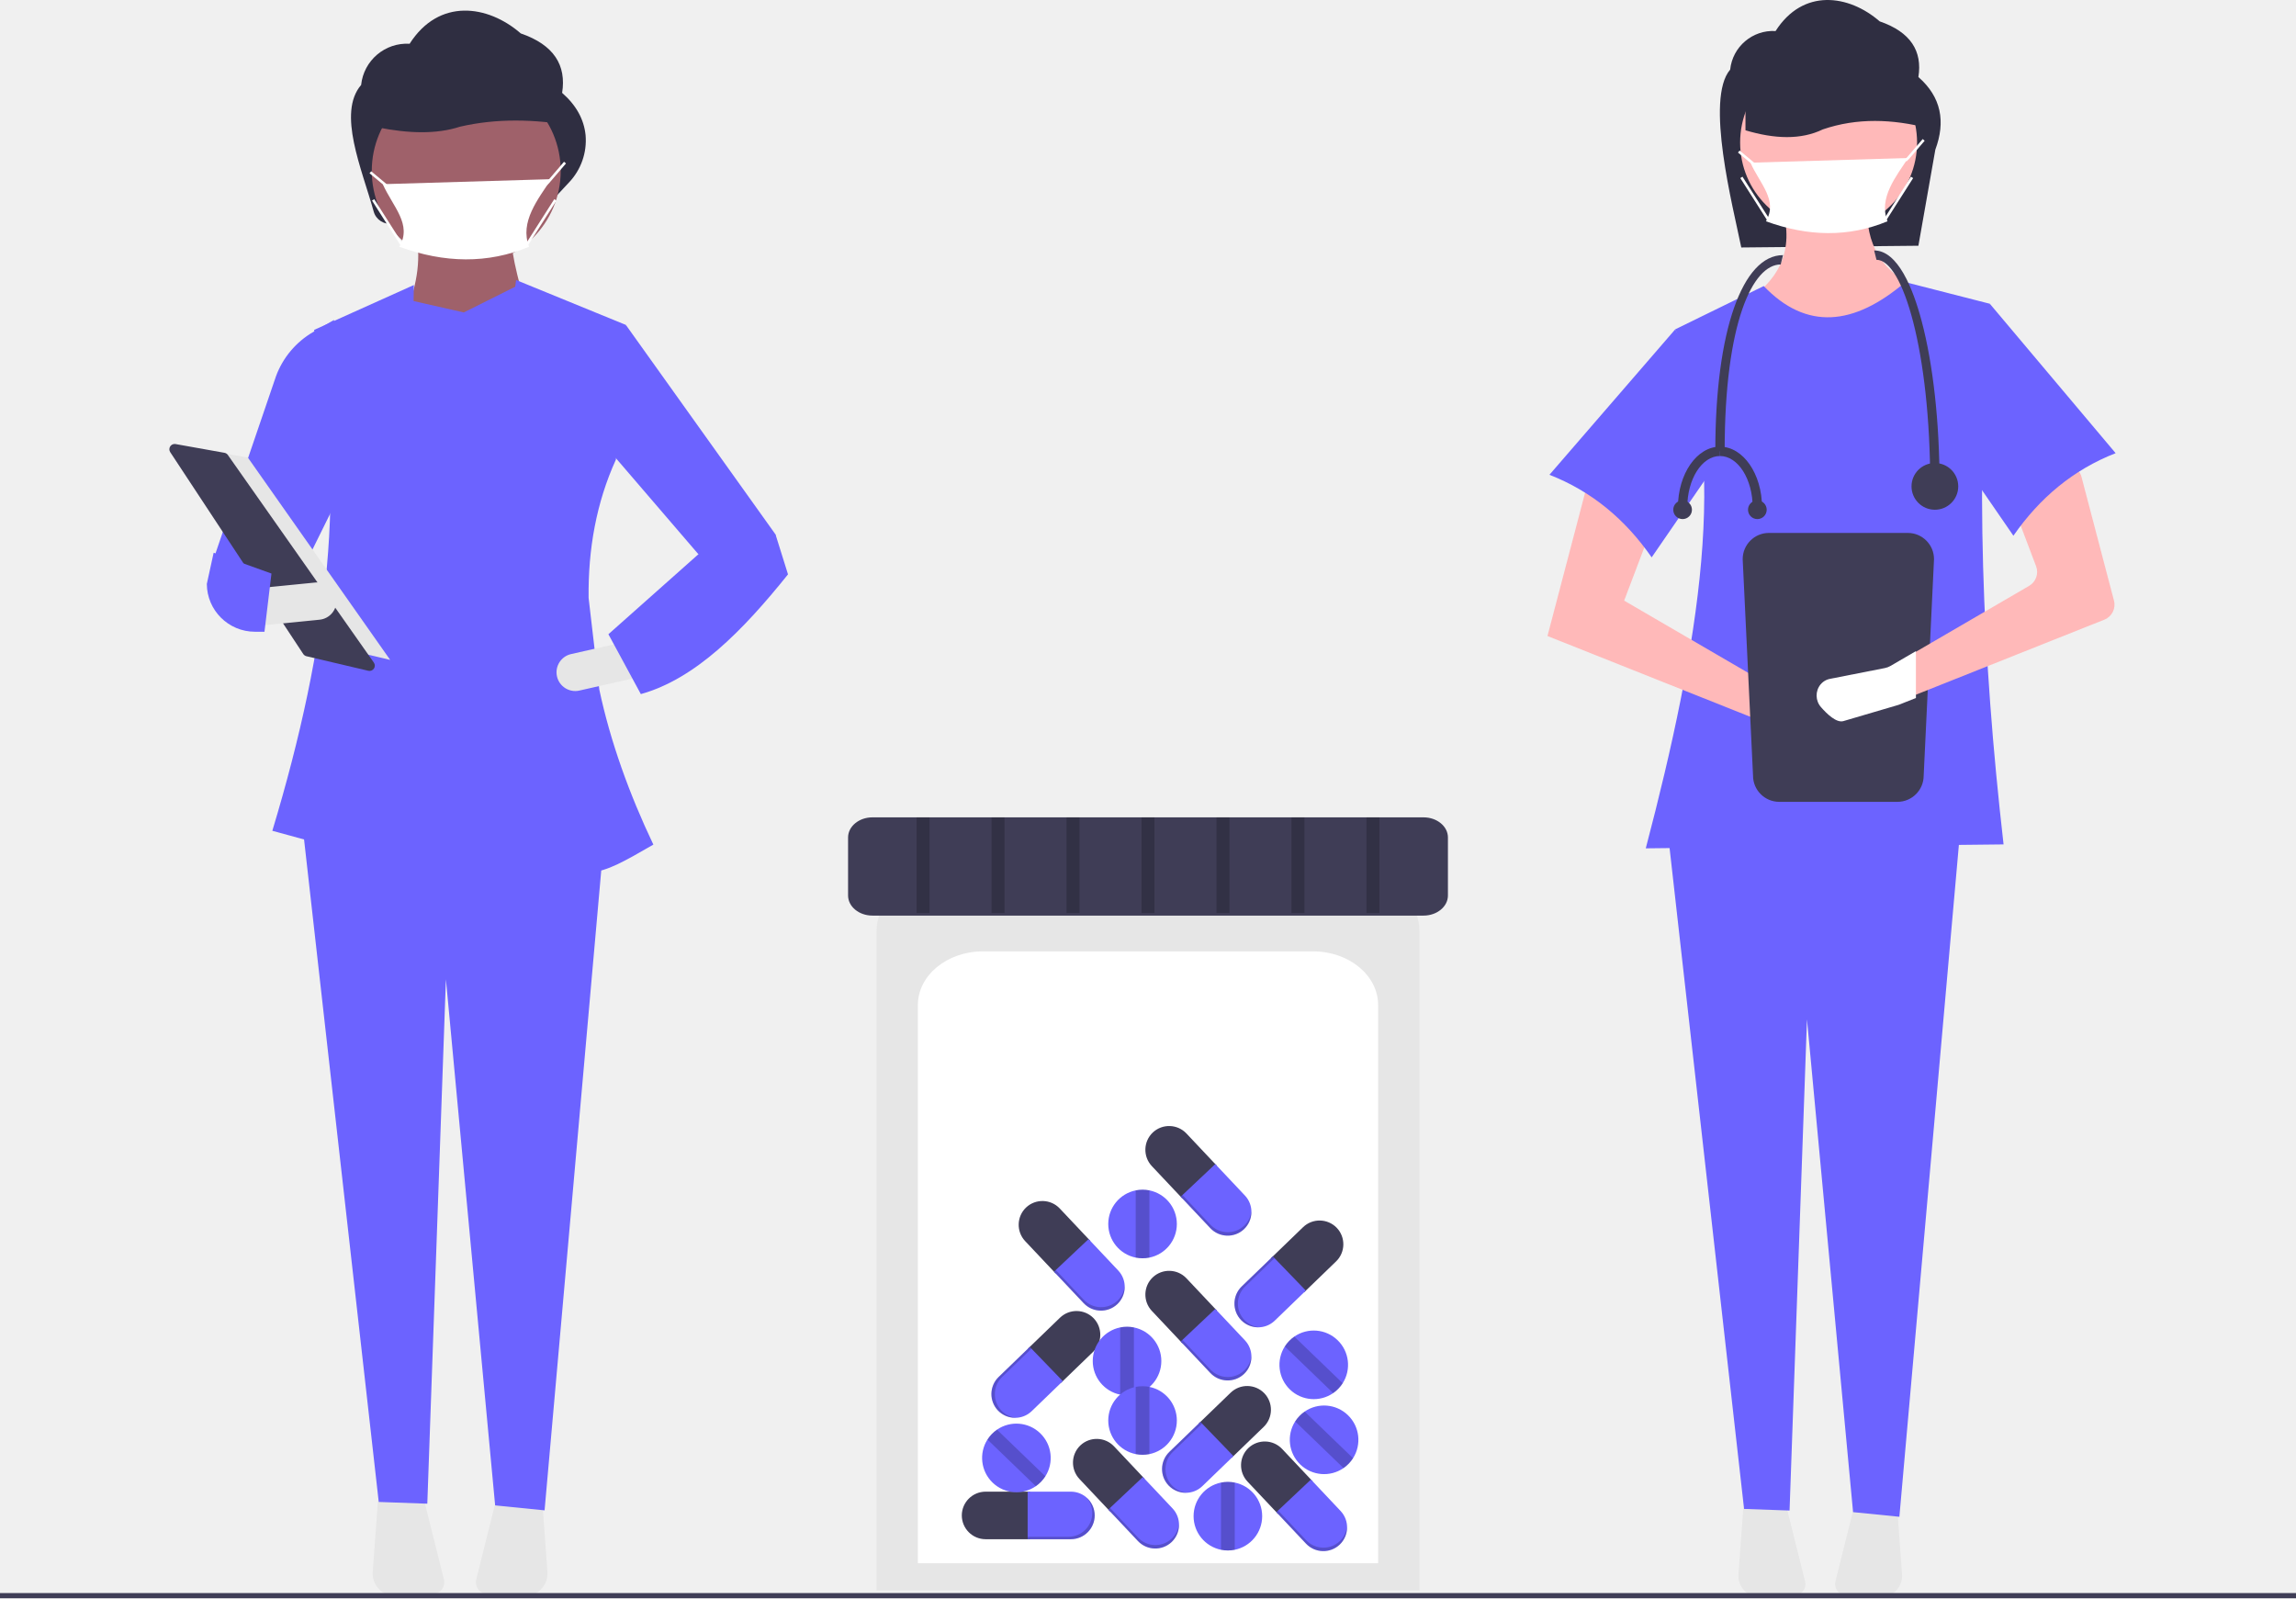
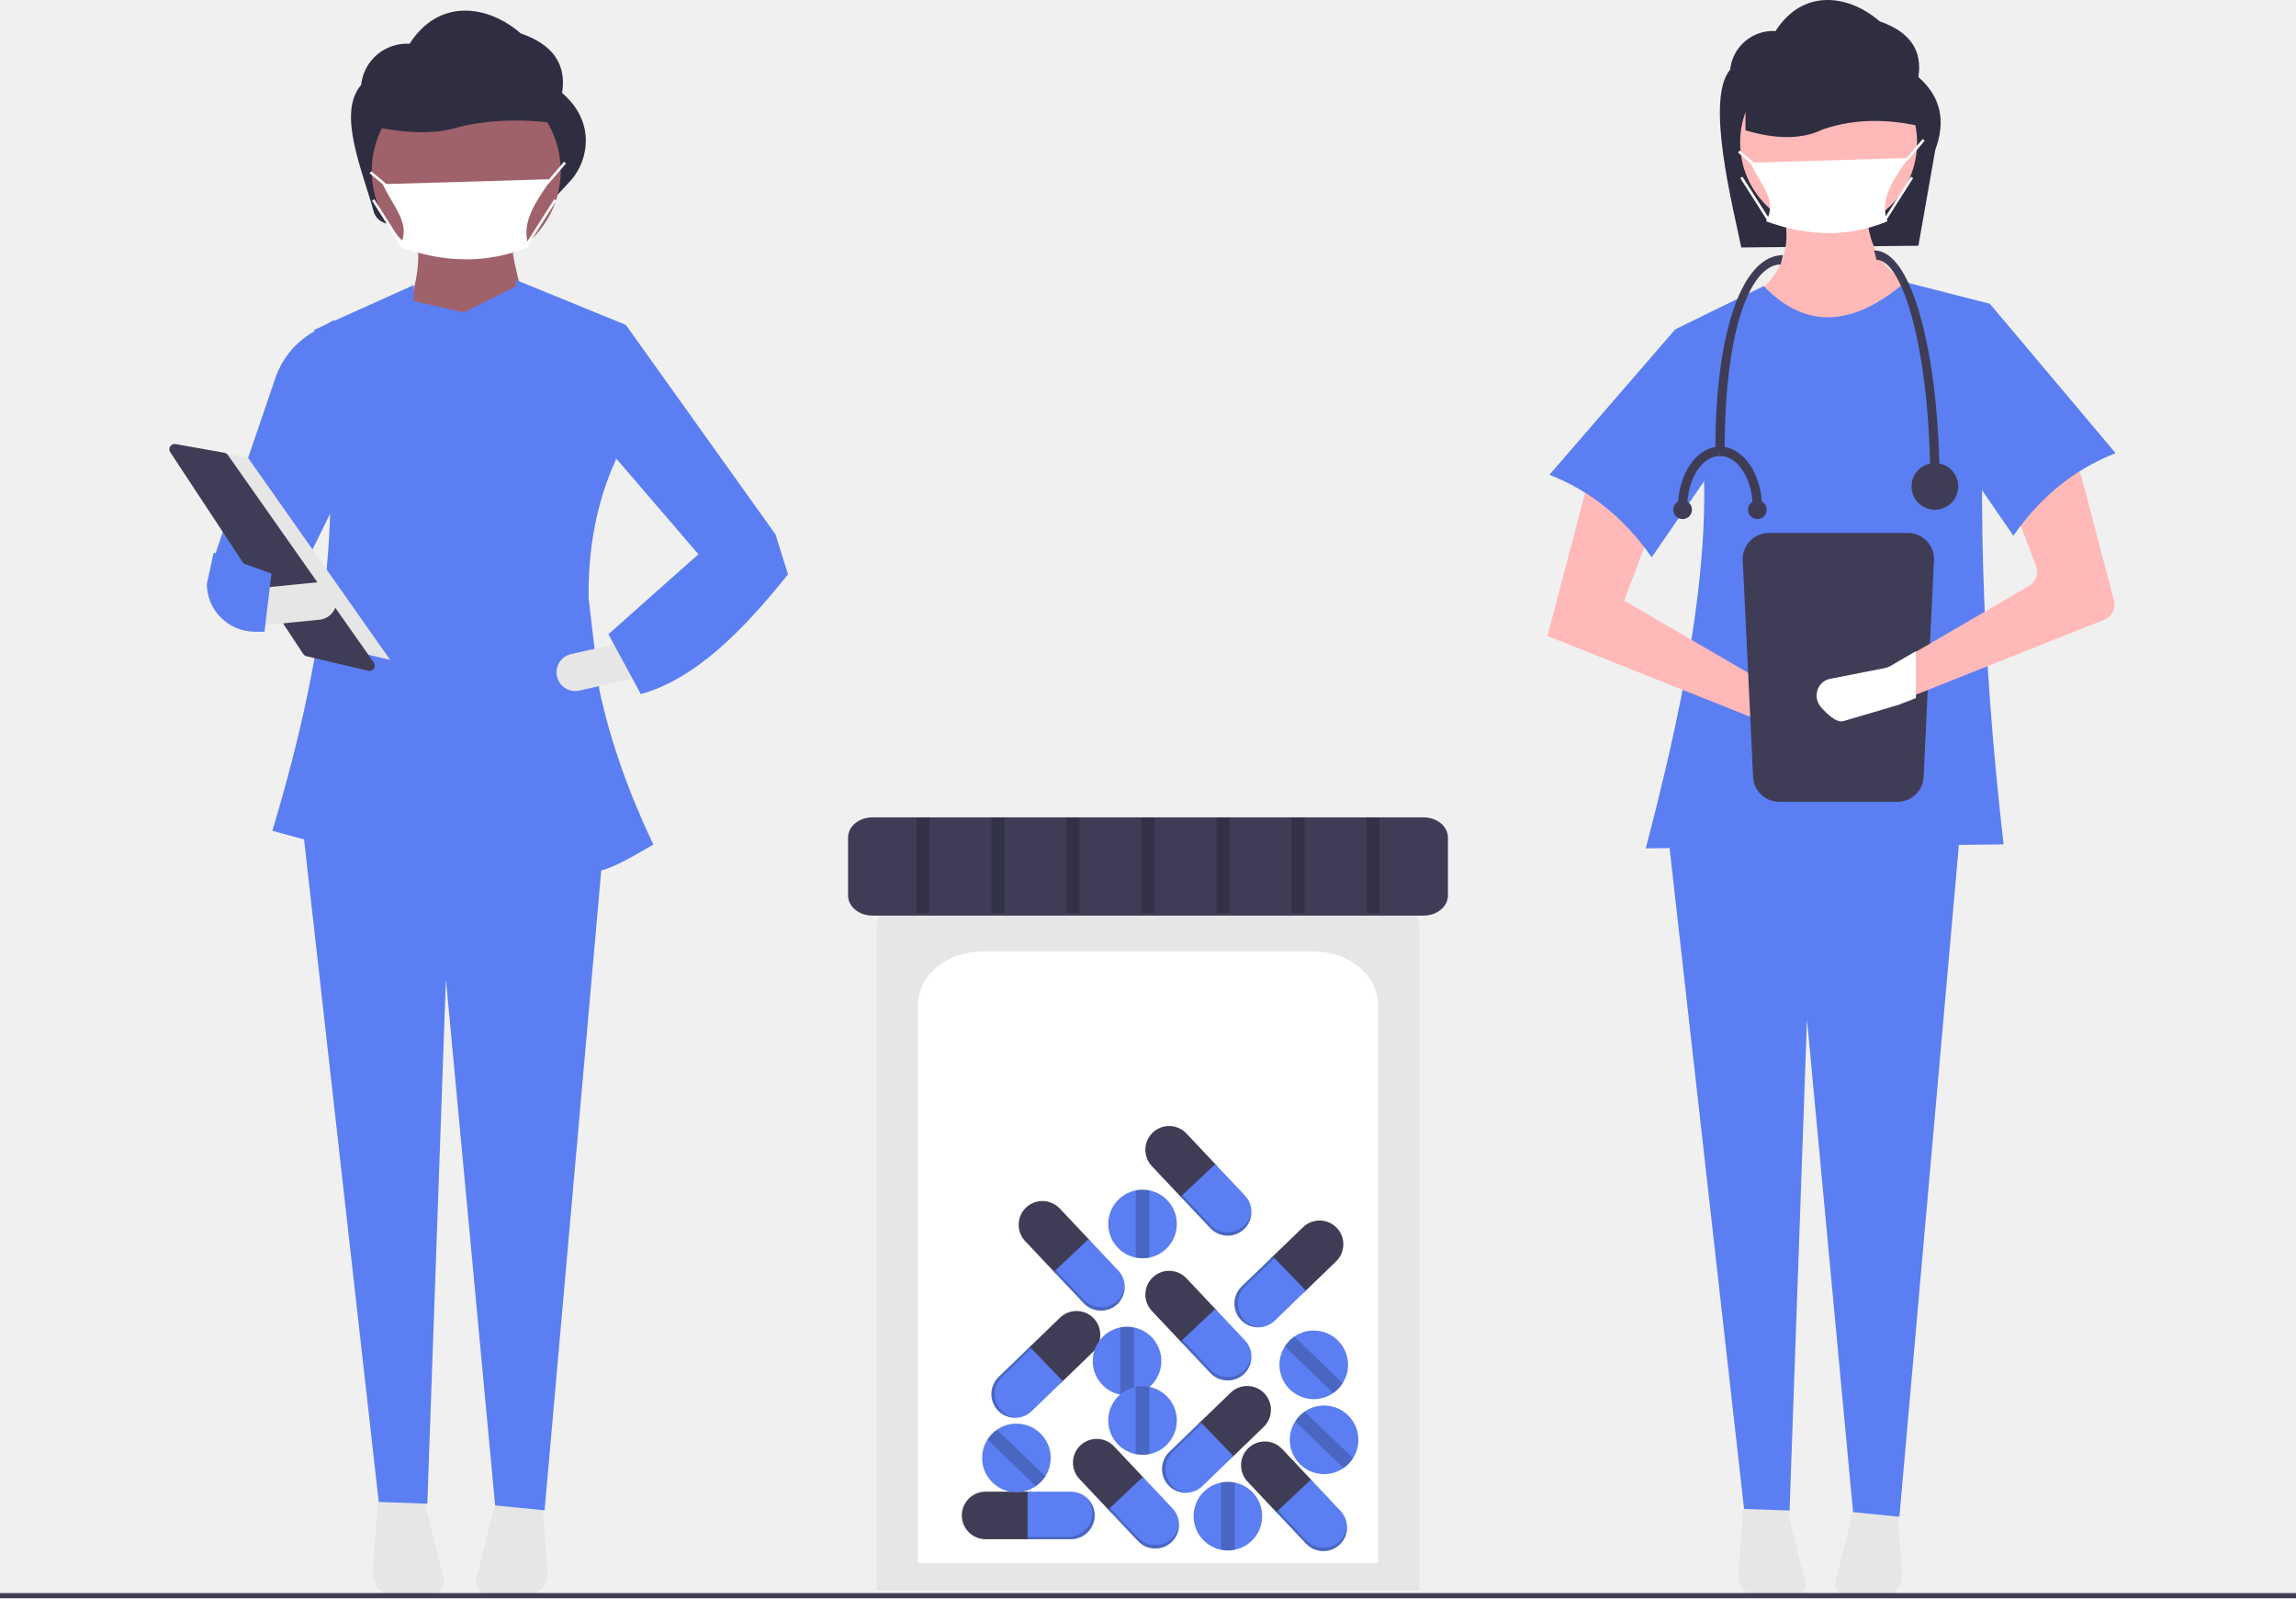
<svg xmlns="http://www.w3.org/2000/svg" id="ba65d029-7b6e-4d16-9739-50ea7099b679" data-name="Layer 1" width="888" height="618.106" viewBox="0 0 888 618.106">
  <path d="M897.957,235.99l-68.502.667c-3.22-15.851-14.038-57.443-4.295-68.787A16.674,16.674,0,0,1,842.723,152.95h0c10.617-16.62,28.302-14.124,40.255-3.745,12.029,4.151,16.565,11.525,14.979,21.532,8.909,7.798,10.552,17.285,6.553,28.085Z" transform="translate(-156 -140.947)" fill="#2f2e41" />
  <path d="M891.362,278.189l-49.422-6.843-9.884-14.447c13.616-9.032,18.434-21.647,12.166-38.778l34.216-.76c-1.603,15.255,3.442,27.067,17.488,34.216Z" transform="translate(-156 -140.947)" fill="#ffb9b9" />
  <path d="M830.255,723.967l-1.89,25.835a8.224,8.224,0,0,0,8.7,8.809L850.335,757.807a4.195,4.195,0,0,0,3.815-5.204l-7.366-29.463Z" transform="translate(-156 -140.947)" fill="#e6e6e6" />
  <path d="M873.216,723.14l-7.366,29.463a4.195,4.195,0,0,0,3.815,5.204l13.27.804a8.224,8.224,0,0,0,8.7-8.809l-1.89-25.835Z" transform="translate(-156 -140.947)" fill="#e6e6e6" />
-   <polygon points="734.602 586.606 716.694 584.809 698.866 394.239 692.128 584.195 674.534 583.565 644.881 320.485 758.172 320.485 734.602 586.606" fill="#6c63ff" />
+   <polygon points="734.602 586.606 716.694 584.809 698.866 394.239 692.128 584.195 674.534 583.565 644.881 320.485 758.172 320.485 734.602 586.606" fill="#5b7ff2" />
  <circle cx="707.229" cy="55.125" r="34.216" fill="#ffb9b9" />
-   <path d="M930.9,467.515l-138.383,1.521c20.537-78.181,32.821-150.804,11.405-200.731l34.216-16.728c16.498,17.208,34.871,15.434,54.745-1.521l32.695,8.364C919.978,323.891,922.488,394.011,930.9,467.515Z" transform="translate(-156 -140.947)" fill="#6c63ff" />
+   <path d="M930.9,467.515l-138.383,1.521c20.537-78.181,32.821-150.804,11.405-200.731l34.216-16.728c16.498,17.208,34.871,15.434,54.745-1.521l32.695,8.364C919.978,323.891,922.488,394.011,930.9,467.515Z" transform="translate(-156 -140.947)" fill="#5b7ff2" />
  <path d="M754.5,386.919l85.919,34.216,19.209,5.65a6.645,6.645,0,0,0,8.322-4.763h0a6.645,6.645,0,0,0-3.783-7.7l-19.946-6.113-60.067-34.976,12.546-33.075L770.467,326.091Z" transform="translate(-156 -140.947)" fill="#ffb9b9" />
-   <path d="M755.26,324.57c16.347,6.377,29.349,17.261,39.538,31.934l31.934-46.381-22.81-41.819Z" transform="translate(-156 -140.947)" fill="#6c63ff" />
+   <path d="M755.26,324.57c16.347,6.377,29.349,17.261,39.538,31.934l31.934-46.381-22.81-41.819Z" transform="translate(-156 -140.947)" fill="#5b7ff2" />
  <path d="M901.792,190.527c-13.887-3.578-27.54-4.069-40.813.469-8.455,4.095-18.608,3.717-29.899.344V157.203l60.959,1.626Z" transform="translate(-156 -140.947)" fill="#2f2e41" />
  <path d="M840.134,347.053A10.145,10.145,0,0,0,830,357.187l4,83.732A10.145,10.145,0,0,0,844.134,451.053h45.732A10.145,10.145,0,0,0,900,440.919l4-83.732A10.145,10.145,0,0,0,893.866,347.053Z" transform="translate(-156 -140.947)" fill="#3f3d56" />
  <path d="M969.89,380.593,895,410.413l-5.65,2.25c-.18.07-.36.13-.55.19l-18.93,5.57c-2.42.71-5.77-2.55-7.73-4.8a6.085,6.085,0,0,1-.16-7.93,6.746,6.746,0,0,1,.86-.83,5.589,5.589,0,0,1,2.5-1.1l18.91-3.72a6.336,6.336,0,0,0,1.93-.72l8.82-5.14,45.79-26.66a6.218,6.218,0,0,0,2.69-7.58l-8.74-23.05a6.211,6.211,0,0,1,2.87-7.68l14.48-7.76a6.206,6.206,0,0,1,8.94,3.9L973.6,373.233A6.219,6.219,0,0,1,969.89,380.593Z" transform="translate(-156 -140.947)" fill="#ffb9b9" />
-   <path d="M974.24,316.206c-16.347,6.377-29.349,17.261-39.538,31.934l-31.934-46.381,22.81-43.34Z" transform="translate(-156 -140.947)" fill="#6c63ff" />
+   <path d="M974.24,316.206c-16.347,6.377-29.349,17.261-39.538,31.934l-31.934-46.381,22.81-43.34Z" transform="translate(-156 -140.947)" fill="#5b7ff2" />
  <path d="M886,226.526c-14.968,6.226-30.663,5.973-47,0,4.754-8.114-2.352-14.469-6-22.66l61-1.813C889.335,209.169,882.452,217.576,886,226.526Z" transform="translate(-156 -140.947)" fill="#fff" />
  <polygon points="737.354 62.46 736.646 61.753 737.646 60.753 743.62 53.781 744.38 54.431 738.38 61.431 737.354 62.46" fill="#fff" />
  <rect x="831" y="198.148" width="1.001" height="7.81" transform="translate(-12.03491 570.5309) rotate(-50.19443)" fill="#fff" />
  <rect x="880.471" y="217.303" width="19.558" height="1" transform="matrix(0.537, -0.84358, 0.84358, 0.537, 72.44944, 710.8936)" fill="#fff" />
  <rect x="834.25" y="208.024" width="1" height="19.558" transform="translate(-142.4296 341.2609) rotate(-32.47119)" fill="#fff" />
  <path d="M897,392.768V410.885l-6.307,2.512c-.201.078-.402.145-.614.212L868.949,419.826c-2.701.792-6.441-2.846-8.628-5.358a6.792,6.792,0,0,1-.179-8.852,7.53,7.53,0,0,1,.96-.926,6.238,6.238,0,0,1,2.791-1.228l21.108-4.152a7.072,7.072,0,0,0,2.154-.804Z" transform="translate(-156 -140.947)" fill="#fff" />
  <path d="M906.14,328.149h-3.614c0-51.111-10.523-86.729-20.779-86.729l-.903-3.614c9.197,0,15.06,14.824,18.36,27.26C903.677,281.926,906.14,304.329,906.14,328.149Z" transform="translate(-156 -140.947)" fill="#3f3d56" />
  <path d="M823.025,315.501H819.411c0-46.809,10.596-75.888,26.199-75.888l-.903,3.614C833.914,243.227,823.025,265.575,823.025,315.501Z" transform="translate(-156 -140.947)" fill="#3f3d56" />
  <circle cx="748.333" cy="188.105" r="9.034" fill="#3f3d56" />
  <path d="M808.57,337.183h-3.614c0-12.952,7.295-23.489,16.262-23.489v3.614C814.244,317.308,808.57,326.224,808.57,337.183Z" transform="translate(-156 -140.947)" fill="#3f3d56" />
  <path d="M837.479,337.183h-3.614c0-10.959-5.674-19.875-12.648-19.875v-3.614C830.185,313.694,837.479,324.231,837.479,337.183Z" transform="translate(-156 -140.947)" fill="#3f3d56" />
  <circle cx="679.673" cy="197.14" r="3.614" fill="#3f3d56" />
  <circle cx="650.763" cy="197.14" r="3.614" fill="#3f3d56" />
  <path d="M371.271,216.644,307.805,227.392a6.424,6.424,0,0,1-7.27-4.613c-4.585-16.549-14.172-38.139-4.864-48.977a17.805,17.805,0,0,1,18.755-15.933h0c11.338-17.747,30.222-15.083,42.986-3.999,12.845,4.432,17.688,12.307,15.995,22.992,5.549,4.857,8.459,10.329,9.072,16.334a23.589,23.589,0,0,1-6.454,18.351Z" transform="translate(-156 -140.947)" fill="#2f2e41" />
  <path d="M361.403,266.609l-49.2-2.894c4.822-11.067,6.748-21.724,4.824-31.836h36.659C353.602,239.644,357.466,253.074,361.403,266.609Z" transform="translate(-156 -140.947)" fill="#9f616a" />
  <path d="M302.18,721.236l-2.018,27.588a8.782,8.782,0,0,0,9.29,9.407l14.17-.858a4.479,4.479,0,0,0,4.074-5.557l-7.866-31.462Z" transform="translate(-156 -140.947)" fill="#e6e6e6" />
  <path d="M348.055,720.353l-7.866,31.462a4.479,4.479,0,0,0,4.074,5.557l14.17.858a8.782,8.782,0,0,0,9.29-9.407l-2.018-27.588Z" transform="translate(-156 -140.947)" fill="#e6e6e6" />
-   <polygon points="210.62 584.119 191.498 582.2 172.46 378.701 165.265 581.544 146.478 580.871 114.813 299.944 235.79 299.944 210.62 584.119" fill="#6c63ff" />
+   <polygon points="210.62 584.119 191.498 582.2 172.46 378.701 165.265 581.544 146.478 580.871 114.813 299.944 235.79 299.944 210.62 584.119" fill="#5b7ff2" />
  <circle cx="180.323" cy="66.107" r="36.537" fill="#9f616a" />
  <path d="M377.502,189.6c-14.829-2.583-29.409-2.937-43.582.339-9.028,2.955-19.87,2.683-31.928.248V165.548l65.094,1.173Z" transform="translate(-156 -140.947)" fill="#2f2e41" />
  <path d="M360.639,236.37c-15.984,6.649-32.744,6.379-50.189,0,5.076-8.664-2.512-15.45-6.407-24.197l65.138-1.936C364.2,217.836,356.85,226.813,360.639,236.37Z" transform="translate(-156 -140.947)" fill="#fff" />
  <rect x="301.941" y="206.067" width="1.001" height="8.34" transform="translate(-208.685 167.0441) rotate(-50.19486)" fill="#fff" />
  <rect x="354.735" y="226.556" width="20.885" height="1" transform="matrix(0.537, -0.84358, 0.84358, 0.537, -178.4638, 272.2359)" fill="#fff" />
  <rect x="305.412" y="216.614" width="1" height="20.885" transform="matrix(0.84366, -0.53687, 0.53687, 0.84366, -230.0748, 58.78582)" fill="#fff" />
-   <path d="M266.861,373.693l-27.977-17.365,23.859-69.879a32.965,32.965,0,0,1,14.41-17.116l8.037-4.653.699,70.495Z" transform="translate(-156 -140.947)" fill="#6c63ff" />
-   <path d="M387.789,407.631,383.65,372.179c-.221-18.713,2.962-36.805,10.554-53.475l3.859-52.095L355.615,249.245c-.13.865-.241,1.729-.365,2.594l-19.894,9.947-19.402-4.409.107-6.202-38.589,17.365c12.761,59.328,5.801,120.938-16.144,193.709l50.837,13.901.423-24.41,45.307-3.236c.467,7.92.842,15.699,1.059,23.305,25.565,9.412,26.443,9.256,49.737-4.22C399.415,448.084,392.07,427.79,387.789,407.631Z" transform="translate(-156 -140.947)" fill="#6c63ff" />
-   <polygon points="297.051 224.063 271.004 215.381 229.34 166.878 242.062 125.663 299.945 206.699 297.051 224.063" fill="#6c63ff" />
+   <path d="M266.861,373.693l-27.977-17.365,23.859-69.879a32.965,32.965,0,0,1,14.41-17.116l8.037-4.653.699,70.495Z" transform="translate(-156 -140.947)" fill="#5b7ff2" />
+   <path d="M387.789,407.631,383.65,372.179c-.221-18.713,2.962-36.805,10.554-53.475l3.859-52.095L355.615,249.245c-.13.865-.241,1.729-.365,2.594l-19.894,9.947-19.402-4.409.107-6.202-38.589,17.365c12.761,59.328,5.801,120.938-16.144,193.709l50.837,13.901.423-24.41,45.307-3.236c.467,7.92.842,15.699,1.059,23.305,25.565,9.412,26.443,9.256,49.737-4.22C399.415,448.084,392.07,427.79,387.789,407.631Z" transform="translate(-156 -140.947)" fill="#5b7ff2" />
+   <polygon points="297.051 224.063 271.004 215.381 229.34 166.878 242.062 125.663 299.945 206.699 297.051 224.063" fill="#5b7ff2" />
  <path d="M371.419,402.56a7.246,7.246,0,0,0,8.655,5.459l22.111-5.007-3.196-14.113-22.111,5.006a7.237,7.237,0,0,0-5.459,8.655Z" transform="translate(-156 -140.947)" fill="#e6e6e6" />
-   <path d="M391.309,386.234l12.541,23.153c21.094-5.883,39.376-24.431,56.918-46.306l-4.824-15.435-29.906,7.718Z" transform="translate(-156 -140.947)" fill="#6c63ff" />
+   <path d="M391.309,386.234l12.541,23.153c21.094-5.883,39.376-24.431,56.918-46.306l-4.824-15.435-29.906,7.718Z" transform="translate(-156 -140.947)" fill="#5b7ff2" />
  <polygon points="71.79 172.661 95.866 176.96 150.897 255.207 121.662 248.328 71.79 172.661" fill="#e6e6e6" />
  <path d="M223.52,312.65a2.048,2.048,0,0,0-1.68,3.173l51.439,78.046a2.041,2.041,0,0,0,1.239.865l23.933,5.631a2.044,2.044,0,0,0,2.14-3.166L244.114,316.896a2.032,2.032,0,0,0-1.313-.836L223.906,312.685A2.217,2.217,0,0,0,223.52,312.65Z" transform="translate(-156 -140.947)" fill="#3f3d56" />
  <path d="M255.608,368.452l1.43,14.4,22.56-2.239a7.235,7.235,0,0,0-1.429-14.4Z" transform="translate(-156 -140.947)" fill="#e6e6e6" />
-   <path d="M235.991,366.784a18.609,18.609,0,0,0,18.587,18.485h3.71l2.701-22.505-22.36-8.05Z" transform="translate(-156 -140.947)" fill="#6c63ff" />
+   <path d="M235.991,366.784a18.609,18.609,0,0,0,18.587,18.485h3.71l2.701-22.505-22.36-8.05Z" transform="translate(-156 -140.947)" fill="#5b7ff2" />
  <polygon points="211.399 71.78 210.692 71.073 211.76 70.005 218.141 62.558 218.9 63.208 212.493 70.683 211.399 71.78" fill="#fff" />
  <rect y="616.106" width="888" height="2" fill="#3f3d56" />
  <path d="M495,756.053H705V501.337c0-13.488-13.285-24.46-29.614-24.46H524.614c-16.33,0-29.614,10.973-29.614,24.46Z" transform="translate(-156 -140.947)" fill="#e6e6e6" />
  <path d="M511,745.52H689V529.617c0-11.432-11.261-20.733-25.102-20.733H536.102C522.26,508.884,511,518.185,511,529.617Z" transform="translate(-156 -140.947)" fill="#fff" />
  <path d="M493.414,457.053c-5.19,0-9.414,3.488-9.414,7.775v22.444c0,4.287,4.223,7.775,9.414,7.775H706.587c5.19,0,9.413-3.488,9.413-7.775V464.828c0-4.287-4.223-7.775-9.413-7.775Z" transform="translate(-156 -140.947)" fill="#3f3d56" />
  <path d="M537.181,717.836a9.224,9.224,0,0,0-9.197,9.197v0a9.224,9.224,0,0,0,9.197,9.197H554.395V717.836Z" transform="translate(-156 -140.947)" fill="#3f3d56" />
-   <path d="M570.194,717.836H553.452V736.229h16.743a9.224,9.224,0,0,0,9.197-9.197v0A9.224,9.224,0,0,0,570.194,717.836Z" transform="translate(-156 -140.947)" fill="#6c63ff" />
+   <path d="M570.194,717.836H553.452V736.229h16.743a9.224,9.224,0,0,0,9.197-9.197v0A9.224,9.224,0,0,0,570.194,717.836Z" transform="translate(-156 -140.947)" fill="#5b7ff2" />
  <path d="M576.196,720.088a9.144,9.144,0,0,1,2.252,6.001v0a9.224,9.224,0,0,1-9.197,9.197H553.452v.943h16.743a9.224,9.224,0,0,0,9.197-9.197v0A9.177,9.177,0,0,0,576.196,720.088Z" transform="translate(-156 -140.947)" opacity="0.2" />
  <path d="M614.861,579.31a9.224,9.224,0,0,0-13-.384l0,0a9.224,9.224,0,0,0-.384,13l11.808,12.526,13.384-12.617Z" transform="translate(-156 -140.947)" fill="#3f3d56" />
-   <path d="M637.507,603.332l-11.484-12.183L612.638,603.766l11.484,12.183a9.224,9.224,0,0,0,13.0.384l0,0A9.224,9.224,0,0,0,637.507,603.332Z" transform="translate(-156 -140.947)" fill="#6c63ff" />
+   <path d="M637.507,603.332l-11.484-12.183L612.638,603.766l11.484,12.183a9.224,9.224,0,0,0,13.0.384l0,0A9.224,9.224,0,0,0,637.507,603.332Z" transform="translate(-156 -140.947)" fill="#5b7ff2" />
  <path d="M639.984,609.244a9.144,9.144,0,0,1-2.822,5.755l0,0a9.224,9.224,0,0,1-13-.384L613.324,603.119l-.686.647,11.484,12.183a9.224,9.224,0,0,0,13.0.384l0,0A9.177,9.177,0,0,0,639.984,609.244Z" transform="translate(-156 -140.947)" opacity="0.2" />
  <path d="M565.861,608.31a9.224,9.224,0,0,0-13-.384l0,0a9.224,9.224,0,0,0-.384,13l11.808,12.526,13.384-12.617Z" transform="translate(-156 -140.947)" fill="#3f3d56" />
-   <path d="M588.507,632.332l-11.484-12.183L563.638,632.766l11.484,12.183a9.224,9.224,0,0,0,13.0.384l0,0A9.224,9.224,0,0,0,588.507,632.332Z" transform="translate(-156 -140.947)" fill="#6c63ff" />
+   <path d="M588.507,632.332l-11.484-12.183L563.638,632.766l11.484,12.183a9.224,9.224,0,0,0,13.0.384l0,0A9.224,9.224,0,0,0,588.507,632.332Z" transform="translate(-156 -140.947)" fill="#5b7ff2" />
  <path d="M590.984,638.244a9.144,9.144,0,0,1-2.822,5.755l0,0a9.224,9.224,0,0,1-13-.384L564.324,632.119l-.686.647,11.484,12.183a9.224,9.224,0,0,0,13.0.384l0,0A9.177,9.177,0,0,0,590.984,638.244Z" transform="translate(-156 -140.947)" opacity="0.2" />
  <path d="M614.861,635.31a9.224,9.224,0,0,0-13-.384l0,0a9.224,9.224,0,0,0-.384,13l11.808,12.526,13.384-12.617Z" transform="translate(-156 -140.947)" fill="#3f3d56" />
-   <path d="M637.507,659.332l-11.484-12.183L612.638,659.766l11.484,12.183a9.224,9.224,0,0,0,13.0.384l0,0A9.224,9.224,0,0,0,637.507,659.332Z" transform="translate(-156 -140.947)" fill="#6c63ff" />
+   <path d="M637.507,659.332l-11.484-12.183L612.638,659.766l11.484,12.183a9.224,9.224,0,0,0,13.0.384l0,0A9.224,9.224,0,0,0,637.507,659.332Z" transform="translate(-156 -140.947)" fill="#5b7ff2" />
  <path d="M639.984,665.244a9.144,9.144,0,0,1-2.822,5.755l0,0a9.224,9.224,0,0,1-13-.384L613.324,659.119l-.686.647,11.484,12.183a9.224,9.224,0,0,0,13.0.384l0,0A9.177,9.177,0,0,0,639.984,665.244Z" transform="translate(-156 -140.947)" opacity="0.2" />
  <path d="M644.754,692.777a9.224,9.224,0,0,0,.226-13.004l0,0a9.224,9.224,0,0,0-13.004-.226L619.594,691.506l12.778,13.23Z" transform="translate(-156 -140.947)" fill="#3f3d56" />
-   <path d="M621.008,715.712l12.043-11.632L620.272,690.851,608.23,702.482a9.224,9.224,0,0,0-.226,13.004l0,0A9.224,9.224,0,0,0,621.008,715.712Z" transform="translate(-156 -140.947)" fill="#6c63ff" />
+   <path d="M621.008,715.712l12.043-11.632L620.272,690.851,608.23,702.482a9.224,9.224,0,0,0-.226,13.004l0,0A9.224,9.224,0,0,0,621.008,715.712Z" transform="translate(-156 -140.947)" fill="#5b7ff2" />
  <path d="M615.127,718.261a9.144,9.144,0,0,1-5.789-2.752l0,0a9.224,9.224,0,0,1,.226-13.004L620.928,691.529l-.655-.678L608.23,702.482a9.224,9.224,0,0,0-.226,13.004l0,0A9.177,9.177,0,0,0,615.127,718.261Z" transform="translate(-156 -140.947)" opacity="0.2" />
  <path d="M578.754,663.777a9.224,9.224,0,0,0,.226-13.004l0,0a9.224,9.224,0,0,0-13.004-.226L553.594,662.506l12.778,13.23Z" transform="translate(-156 -140.947)" fill="#3f3d56" />
-   <path d="M555.008,686.712l12.043-11.632L554.272,661.851,542.23,673.482a9.224,9.224,0,0,0-.226,13.004l0,0A9.224,9.224,0,0,0,555.008,686.712Z" transform="translate(-156 -140.947)" fill="#6c63ff" />
+   <path d="M555.008,686.712l12.043-11.632L554.272,661.851,542.23,673.482a9.224,9.224,0,0,0-.226,13.004l0,0A9.224,9.224,0,0,0,555.008,686.712Z" transform="translate(-156 -140.947)" fill="#5b7ff2" />
  <path d="M549.127,689.261a9.144,9.144,0,0,1-5.789-2.752l0,0a9.224,9.224,0,0,1,.226-13.004L554.928,662.529l-.655-.678L542.23,673.482a9.224,9.224,0,0,0-.226,13.004l0,0A9.177,9.177,0,0,0,549.127,689.261Z" transform="translate(-156 -140.947)" opacity="0.2" />
  <path d="M672.754,628.777a9.224,9.224,0,0,0,.226-13.004l0,0a9.224,9.224,0,0,0-13.004-.226L647.594,627.506l12.778,13.23Z" transform="translate(-156 -140.947)" fill="#3f3d56" />
-   <path d="M649.008,651.712l12.043-11.632L648.272,626.851,636.23,638.482a9.224,9.224,0,0,0-.226,13.004l0,0A9.224,9.224,0,0,0,649.008,651.712Z" transform="translate(-156 -140.947)" fill="#6c63ff" />
+   <path d="M649.008,651.712l12.043-11.632L648.272,626.851,636.23,638.482a9.224,9.224,0,0,0-.226,13.004l0,0A9.224,9.224,0,0,0,649.008,651.712Z" transform="translate(-156 -140.947)" fill="#5b7ff2" />
  <path d="M643.127,654.261a9.144,9.144,0,0,1-5.789-2.752l0,0a9.224,9.224,0,0,1,.226-13.004L648.928,627.529l-.655-.678L636.23,638.482a9.224,9.224,0,0,0-.226,13.004l0,0A9.177,9.177,0,0,0,643.127,654.261Z" transform="translate(-156 -140.947)" opacity="0.2" />
  <path d="M651.861,701.31a9.224,9.224,0,0,0-13-.384l0,0a9.224,9.224,0,0,0-.384,13l11.808,12.526,13.384-12.617Z" transform="translate(-156 -140.947)" fill="#3f3d56" />
-   <path d="M674.507,725.332l-11.484-12.183L649.638,725.766l11.484,12.183a9.224,9.224,0,0,0,13.0.384l0,0A9.224,9.224,0,0,0,674.507,725.332Z" transform="translate(-156 -140.947)" fill="#6c63ff" />
+   <path d="M674.507,725.332l-11.484-12.183L649.638,725.766l11.484,12.183a9.224,9.224,0,0,0,13.0.384l0,0A9.224,9.224,0,0,0,674.507,725.332Z" transform="translate(-156 -140.947)" fill="#5b7ff2" />
  <path d="M676.984,731.244a9.144,9.144,0,0,1-2.822,5.755l0,0a9.224,9.224,0,0,1-13-.384L650.324,725.119l-.686.647,11.484,12.183a9.224,9.224,0,0,0,13.0.384l0,0A9.177,9.177,0,0,0,676.984,731.244Z" transform="translate(-156 -140.947)" opacity="0.2" />
  <path d="M586.861,700.31a9.224,9.224,0,0,0-13-.384l0,0a9.224,9.224,0,0,0-.384,13l11.808,12.526,13.384-12.617Z" transform="translate(-156 -140.947)" fill="#3f3d56" />
-   <path d="M609.507,724.332l-11.484-12.183L584.638,724.766l11.484,12.183a9.224,9.224,0,0,0,13.0.384l0,0A9.224,9.224,0,0,0,609.507,724.332Z" transform="translate(-156 -140.947)" fill="#6c63ff" />
+   <path d="M609.507,724.332l-11.484-12.183L584.638,724.766l11.484,12.183a9.224,9.224,0,0,0,13.0.384l0,0A9.224,9.224,0,0,0,609.507,724.332Z" transform="translate(-156 -140.947)" fill="#5b7ff2" />
  <path d="M611.984,730.244a9.144,9.144,0,0,1-2.822,5.755l0,0a9.224,9.224,0,0,1-13-.384L585.324,724.119l-.686.647,11.484,12.183a9.224,9.224,0,0,0,13.0.384l0,0A9.177,9.177,0,0,0,611.984,730.244Z" transform="translate(-156 -140.947)" opacity="0.2" />
-   <path d="M605.158,667.316A13.263,13.263,0,0,1,594.547,680.314a13.395,13.395,0,0,1-5.305,0,13.266,13.266,0,0,1,0-25.996,13.397,13.397,0,0,1,5.305,0A13.263,13.263,0,0,1,605.158,667.316Z" transform="translate(-156 -140.947)" fill="#6c63ff" />
+   <path d="M605.158,667.316A13.263,13.263,0,0,1,594.547,680.314a13.395,13.395,0,0,1-5.305,0,13.266,13.266,0,0,1,0-25.996,13.397,13.397,0,0,1,5.305,0A13.263,13.263,0,0,1,605.158,667.316Z" transform="translate(-156 -140.947)" fill="#5b7ff2" />
  <path d="M594.547,654.318V680.314a13.395,13.395,0,0,1-5.305,0V654.318a13.397,13.397,0,0,1,5.305,0Z" transform="translate(-156 -140.947)" opacity="0.2" />
-   <path d="M611.158,614.316A13.263,13.263,0,0,1,600.547,627.314a13.395,13.395,0,0,1-5.305,0,13.266,13.266,0,0,1,0-25.996,13.397,13.397,0,0,1,5.305,0A13.263,13.263,0,0,1,611.158,614.316Z" transform="translate(-156 -140.947)" fill="#6c63ff" />
+   <path d="M611.158,614.316A13.263,13.263,0,0,1,600.547,627.314a13.395,13.395,0,0,1-5.305,0,13.266,13.266,0,0,1,0-25.996,13.397,13.397,0,0,1,5.305,0A13.263,13.263,0,0,1,611.158,614.316Z" transform="translate(-156 -140.947)" fill="#5b7ff2" />
  <path d="M600.547,601.318V627.314a13.395,13.395,0,0,1-5.305,0V601.318a13.397,13.397,0,0,1,5.305,0Z" transform="translate(-156 -140.947)" opacity="0.2" />
-   <path d="M611.158,690.316A13.263,13.263,0,0,1,600.547,703.314a13.395,13.395,0,0,1-5.305,0,13.266,13.266,0,0,1,0-25.996,13.397,13.397,0,0,1,5.305,0A13.263,13.263,0,0,1,611.158,690.316Z" transform="translate(-156 -140.947)" fill="#6c63ff" />
+   <path d="M611.158,690.316A13.263,13.263,0,0,1,600.547,703.314a13.395,13.395,0,0,1-5.305,0,13.266,13.266,0,0,1,0-25.996,13.397,13.397,0,0,1,5.305,0A13.263,13.263,0,0,1,611.158,690.316Z" transform="translate(-156 -140.947)" fill="#5b7ff2" />
  <path d="M600.547,677.318V703.314a13.395,13.395,0,0,1-5.305,0V677.318a13.397,13.397,0,0,1,5.305,0Z" transform="translate(-156 -140.947)" opacity="0.2" />
-   <path d="M644.158,727.316A13.263,13.263,0,0,1,633.547,740.314a13.395,13.395,0,0,1-5.305,0,13.266,13.266,0,0,1,0-25.996,13.397,13.397,0,0,1,5.305,0A13.263,13.263,0,0,1,644.158,727.316Z" transform="translate(-156 -140.947)" fill="#6c63ff" />
+   <path d="M644.158,727.316A13.263,13.263,0,0,1,633.547,740.314a13.395,13.395,0,0,1-5.305,0,13.266,13.266,0,0,1,0-25.996,13.397,13.397,0,0,1,5.305,0A13.263,13.263,0,0,1,644.158,727.316Z" transform="translate(-156 -140.947)" fill="#5b7ff2" />
  <path d="M633.547,714.318V740.314a13.395,13.395,0,0,1-5.305,0V714.318a13.397,13.397,0,0,1,5.305,0Z" transform="translate(-156 -140.947)" opacity="0.2" />
-   <path d="M673.31,659.24a13.263,13.263,0,0,1,1.995,16.66,13.395,13.395,0,0,1-3.682,3.82,13.266,13.266,0,0,1-18.717-18.04,13.397,13.397,0,0,1,3.682-3.82A13.263,13.263,0,0,1,673.31,659.24Z" transform="translate(-156 -140.947)" fill="#6c63ff" />
+   <path d="M673.31,659.24a13.263,13.263,0,0,1,1.995,16.66,13.395,13.395,0,0,1-3.682,3.82,13.266,13.266,0,0,1-18.717-18.04,13.397,13.397,0,0,1,3.682-3.82A13.263,13.263,0,0,1,673.31,659.24Z" transform="translate(-156 -140.947)" fill="#5b7ff2" />
  <path d="M656.588,657.86l18.717,18.04a13.395,13.395,0,0,1-3.682,3.82l-18.717-18.04a13.397,13.397,0,0,1,3.682-3.82Z" transform="translate(-156 -140.947)" opacity="0.2" />
-   <path d="M677.31,688.24a13.263,13.263,0,0,1,1.995,16.66,13.395,13.395,0,0,1-3.682,3.82,13.266,13.266,0,0,1-18.717-18.04,13.397,13.397,0,0,1,3.682-3.82A13.263,13.263,0,0,1,677.31,688.24Z" transform="translate(-156 -140.947)" fill="#6c63ff" />
+   <path d="M677.31,688.24a13.263,13.263,0,0,1,1.995,16.66,13.395,13.395,0,0,1-3.682,3.82,13.266,13.266,0,0,1-18.717-18.04,13.397,13.397,0,0,1,3.682-3.82A13.263,13.263,0,0,1,677.31,688.24Z" transform="translate(-156 -140.947)" fill="#5b7ff2" />
  <path d="M660.588,686.86l18.717,18.04a13.395,13.395,0,0,1-3.682,3.82l-18.717-18.04a13.397,13.397,0,0,1,3.682-3.82Z" transform="translate(-156 -140.947)" opacity="0.2" />
-   <path d="M558.31,695.24a13.263,13.263,0,0,1,1.995,16.66,13.395,13.395,0,0,1-3.682,3.82,13.266,13.266,0,0,1-18.717-18.04,13.397,13.397,0,0,1,3.682-3.82A13.263,13.263,0,0,1,558.31,695.24Z" transform="translate(-156 -140.947)" fill="#6c63ff" />
+   <path d="M558.31,695.24a13.263,13.263,0,0,1,1.995,16.66,13.395,13.395,0,0,1-3.682,3.82,13.266,13.266,0,0,1-18.717-18.04,13.397,13.397,0,0,1,3.682-3.82A13.263,13.263,0,0,1,558.31,695.24Z" transform="translate(-156 -140.947)" fill="#5b7ff2" />
  <path d="M541.588,693.86l18.717,18.04a13.395,13.395,0,0,1-3.682,3.82l-18.717-18.04a13.397,13.397,0,0,1,3.682-3.82Z" transform="translate(-156 -140.947)" opacity="0.2" />
  <rect x="354.5" y="316.106" width="5" height="37" opacity="0.2" />
  <rect x="383.5" y="316.106" width="5" height="37" opacity="0.2" />
  <rect x="412.5" y="316.106" width="5" height="37" opacity="0.2" />
  <rect x="441.5" y="316.106" width="5" height="37" opacity="0.2" />
  <rect x="470.5" y="316.106" width="5" height="37" opacity="0.2" />
  <rect x="499.5" y="316.106" width="5" height="37" opacity="0.2" />
  <rect x="528.5" y="316.106" width="5" height="37" opacity="0.2" />
</svg>
